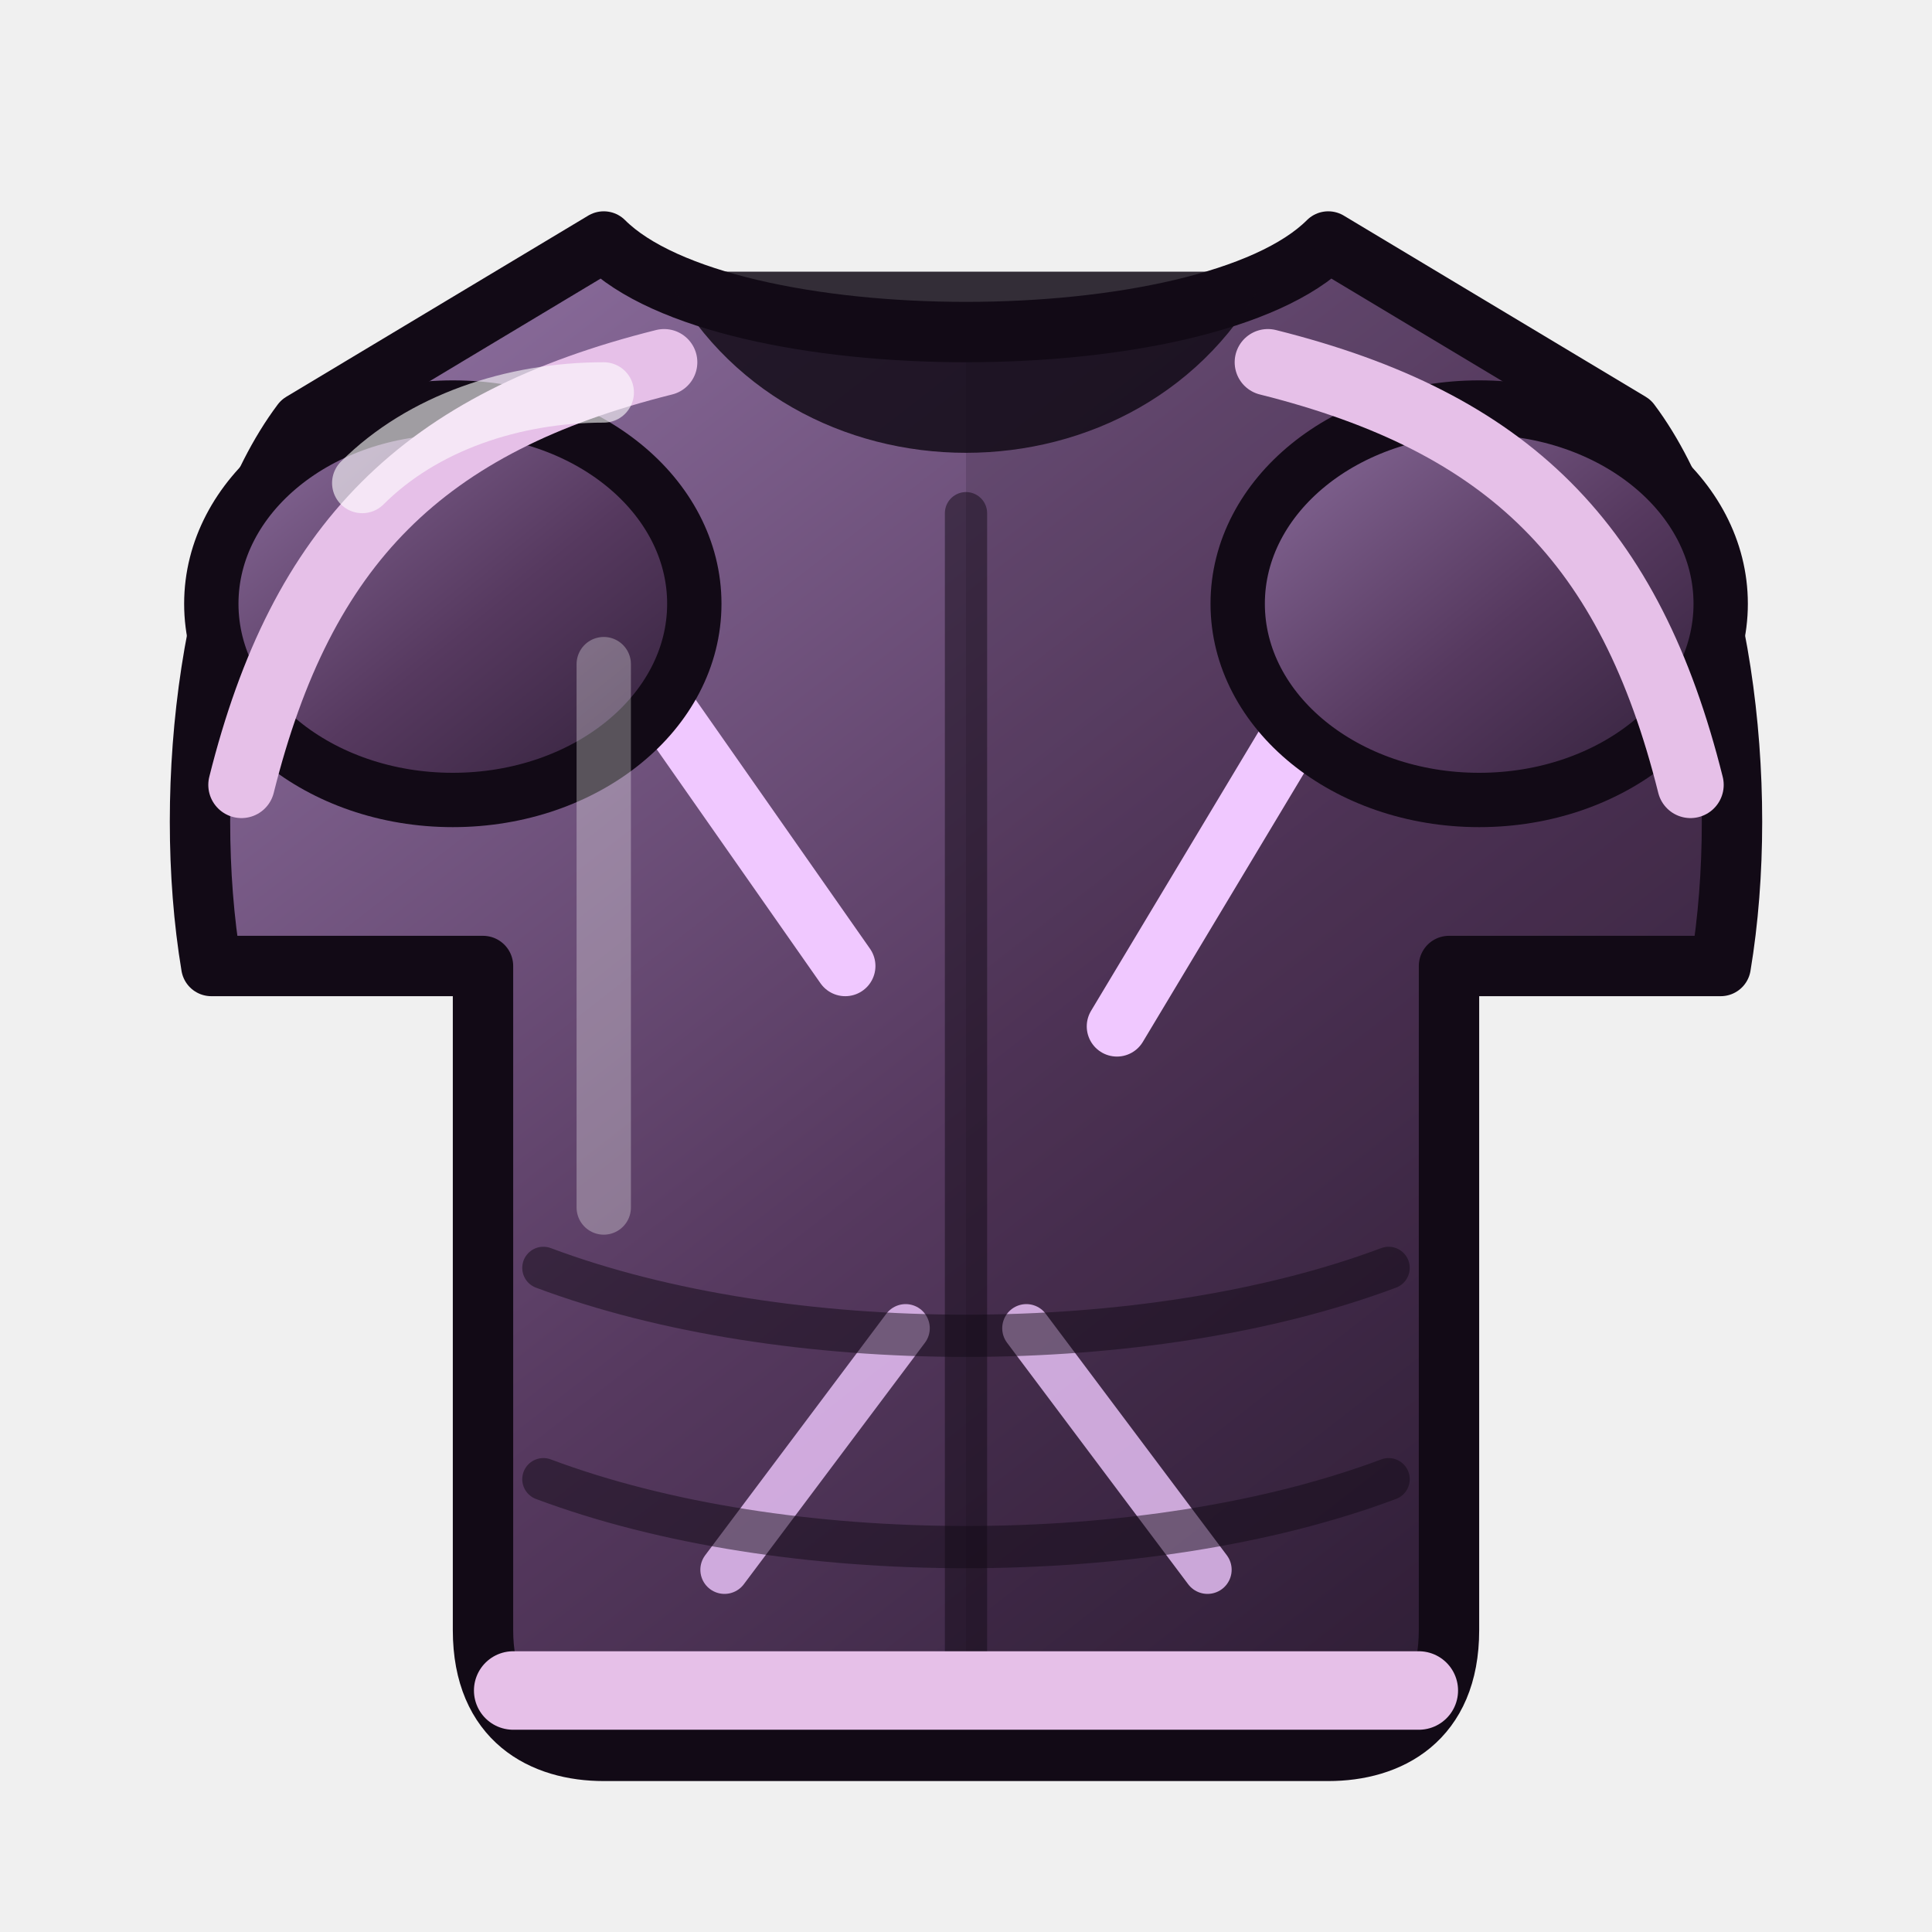
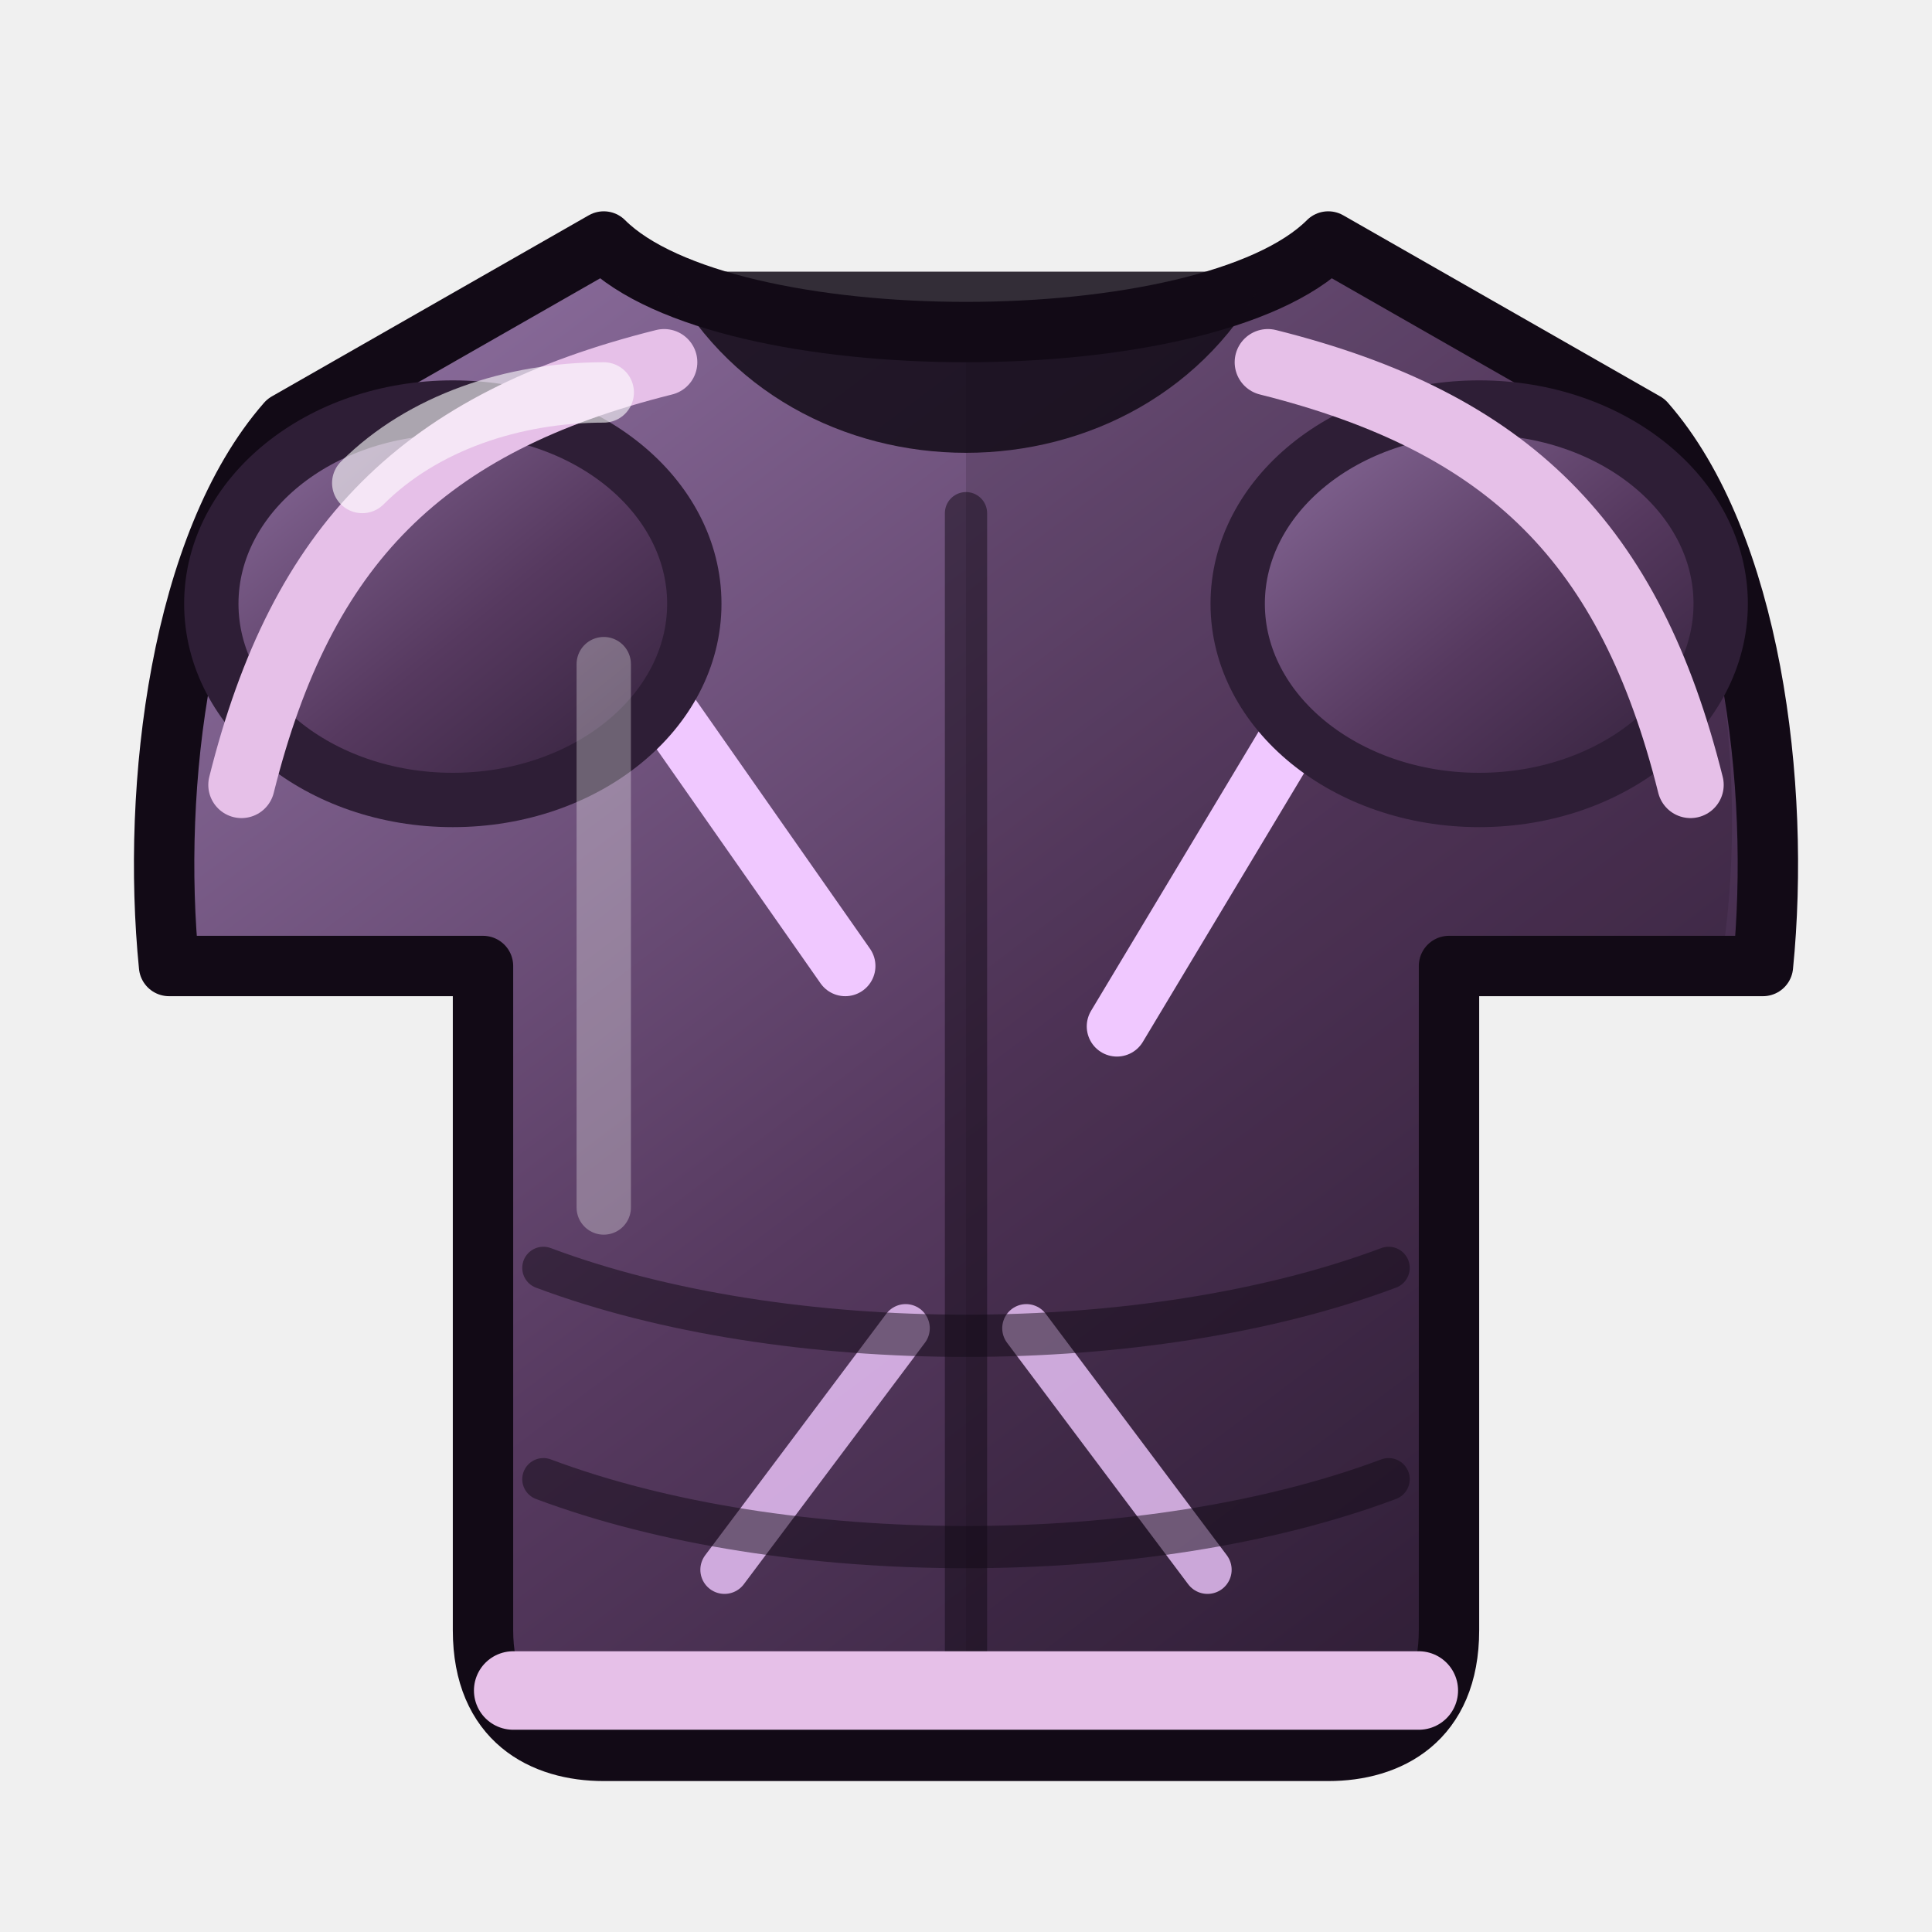
<svg xmlns="http://www.w3.org/2000/svg" data-generated="modern_icons.py" viewBox="0 0 64 64">
  <defs>
    <linearGradient id="g1" x1="0.1" y1="0" x2="0.9" y2="1">
      <stop offset="0" stop-color="#8e70a0" />
      <stop offset=".55" stop-color="#56395f" />
      <stop offset="1" stop-color="#2e1e36" />
    </linearGradient>
    <linearGradient id="g2" x1="0.0" y1="0.0" x2="1.0" y2="1.0">
      <stop offset="0" stop-color="#8e70a0" />
      <stop offset=".55" stop-color="#56395f" />
      <stop offset="1" stop-color="#2e1e36" />
    </linearGradient>
    <linearGradient id="g3" x1="0.0" y1="0.0" x2="1.0" y2="1.0">
      <stop offset="0" stop-color="#8e70a0" />
      <stop offset=".55" stop-color="#56395f" />
      <stop offset="1" stop-color="#2e1e36" />
    </linearGradient>
  </defs>
-   <path d="M20 8 C24 12 40 12 44 8 L54 14 C57 18 58 26 57 32 L48 32 L48 54 C48 57 46 58 44 58 L20 58 C18 58 16 57 16 54 L16 32 L7 32 C6 26 7 18 10 14 Z" fill="url(#g1)" stroke="#120a16" stroke-width="2" stroke-linejoin="round" stroke-linecap="round" />
+   <path d="M20 8 C24 12 40 12 44 8 L54.5 14 C58 18 59 26 58.4 32 L48 32 L48 54 C48 57 46 58 44 58 L20 58 C18 58 16 57 16 54 L16 32 L5.6 32 C5 26 6 18 9.5 14 Z" fill="url(#g1)" stroke="#120a16" stroke-width="2" stroke-linejoin="round" stroke-linecap="round" />
  <path d="M32 11 C36 11 40 10 44 8 L54 14 C57 18 58 26 57 32 L48 32 L48 54 C48 57 46 58 44 58 L32 58 Z" fill="#120a16" opacity=".15" />
  <path d="M21 22 L28 32 M43 24 L37 34" fill="none" stroke="#f0c8ff" stroke-width="2" stroke-linecap="round" stroke-linejoin="round" />
  <path d="M24 52 L30 44 M40 52 L34 44" fill="none" stroke="#f0c8ff" stroke-width="1.6" stroke-linecap="round" stroke-linejoin="round" opacity="0.8" />
  <path d="M22 9 C26 17 38 17 42 9" fill="#120a16" opacity=".85" />
  <path d="M32 17 L32 56" fill="none" stroke="#120a16" stroke-width="1.4" stroke-linecap="round" stroke-linejoin="round" opacity="0.5" />
  <path d="M18 42 C26 45 38 45 46 42 M18 49 C26 52 38 52 46 49" fill="none" stroke="#120a16" stroke-width="1.4" stroke-linecap="round" stroke-linejoin="round" opacity="0.5" />
-   <ellipse cx="15" cy="20" rx="8" ry="6.5" fill="url(#g2)" stroke="#120a16" stroke-width="1.8" />
-   <ellipse cx="49" cy="20" rx="8" ry="6.5" fill="url(#g3)" stroke="#120a16" stroke-width="1.8" />
+   <ellipse cx="15" cy="20" rx="8" ry="6.5" fill="url(#g2)" stroke="#2e1e36" stroke-width="1.8" />
+   <ellipse cx="49" cy="20" rx="8" ry="6.5" fill="url(#g3)" stroke="#2e1e36" stroke-width="1.8" />
  <path d="M8 26 C10 18 14 14 22 12" fill="none" stroke="#e6c0e8" stroke-width="2.2" stroke-linecap="round" stroke-linejoin="round" />
  <path d="M56 26 C54 18 50 14 42 12" fill="none" stroke="#e6c0e8" stroke-width="2.2" stroke-linecap="round" stroke-linejoin="round" />
  <path d="M17 56 L47 56" fill="none" stroke="#e6c0e8" stroke-width="2.6" stroke-linecap="round" stroke-linejoin="round" />
  <path d="M12 16 C14 14 17 13 20 13" fill="none" stroke="#ffffff" stroke-width="2" stroke-linecap="round" stroke-linejoin="round" opacity="0.6" />
  <path d="M20 22 L20 40" fill="none" stroke="#ffffff" stroke-width="1.8" stroke-linecap="round" stroke-linejoin="round" opacity="0.3" />
</svg>
